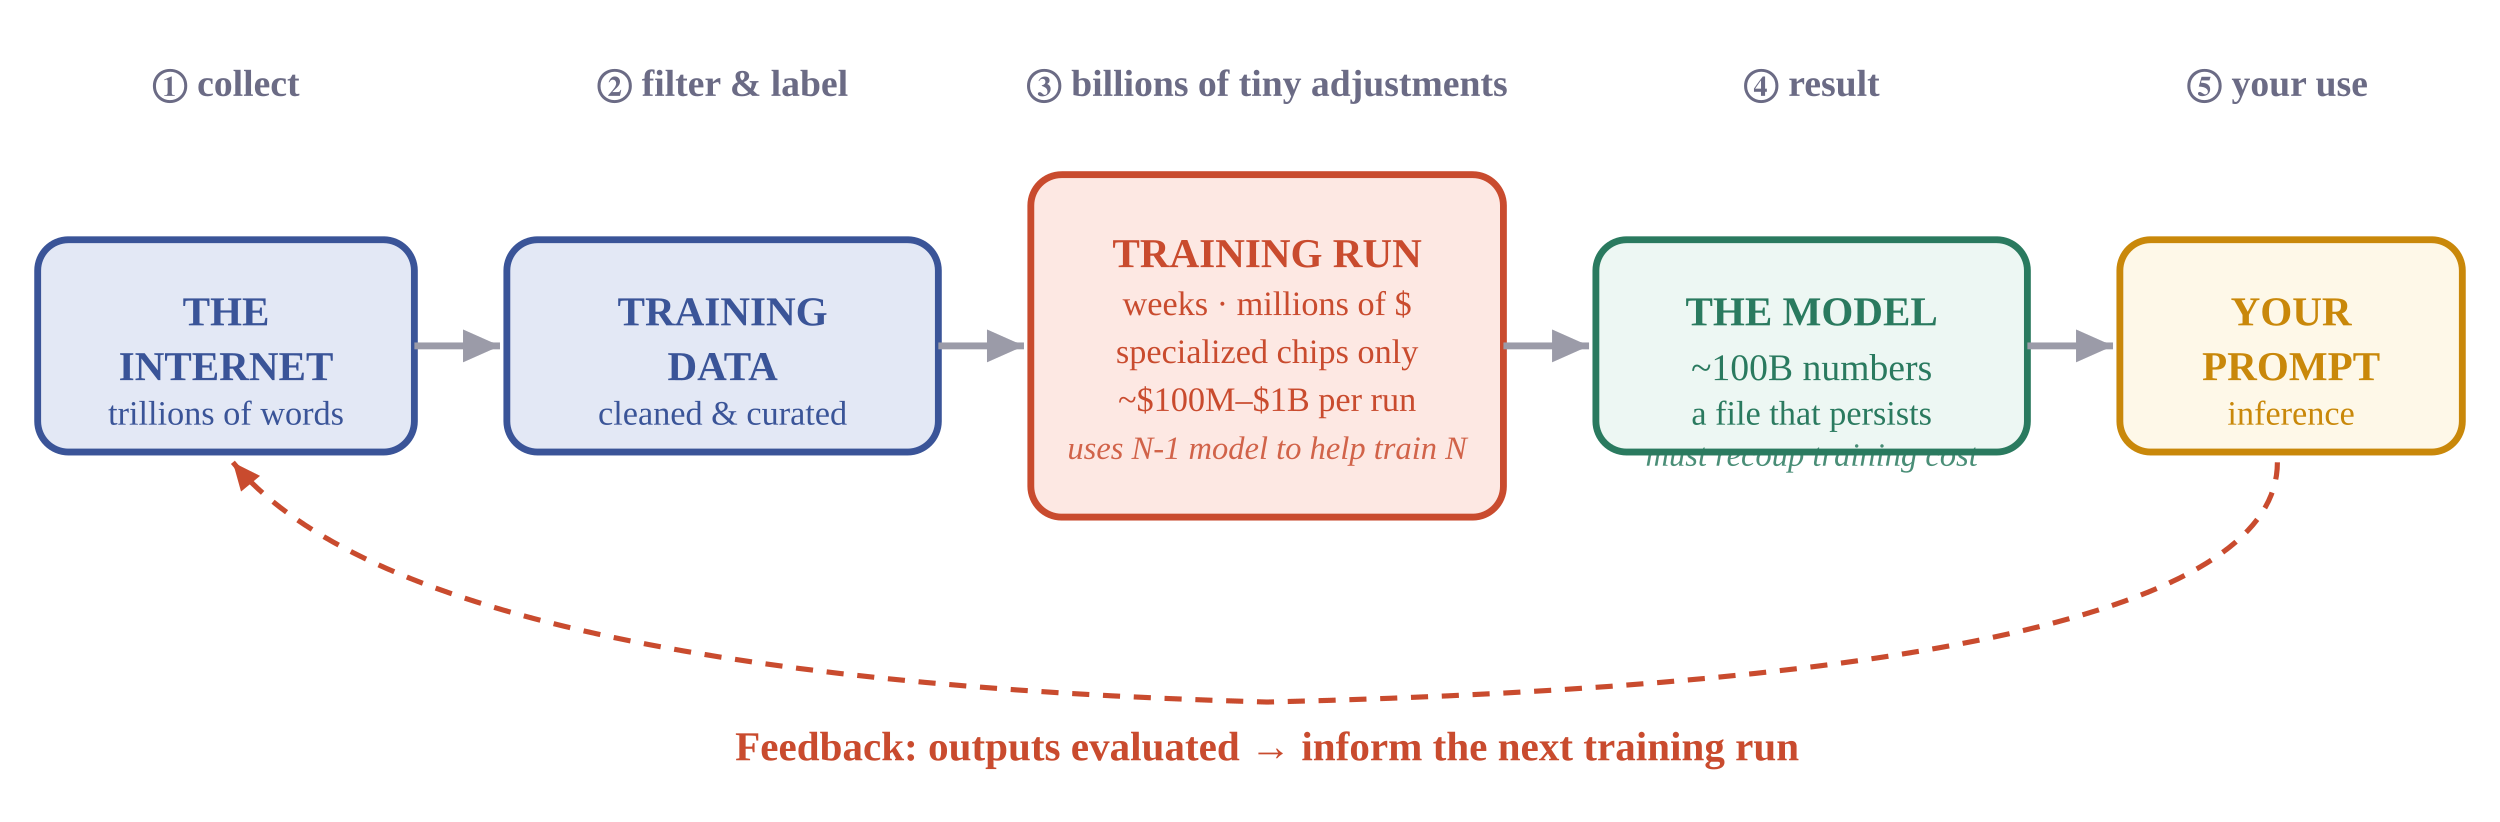
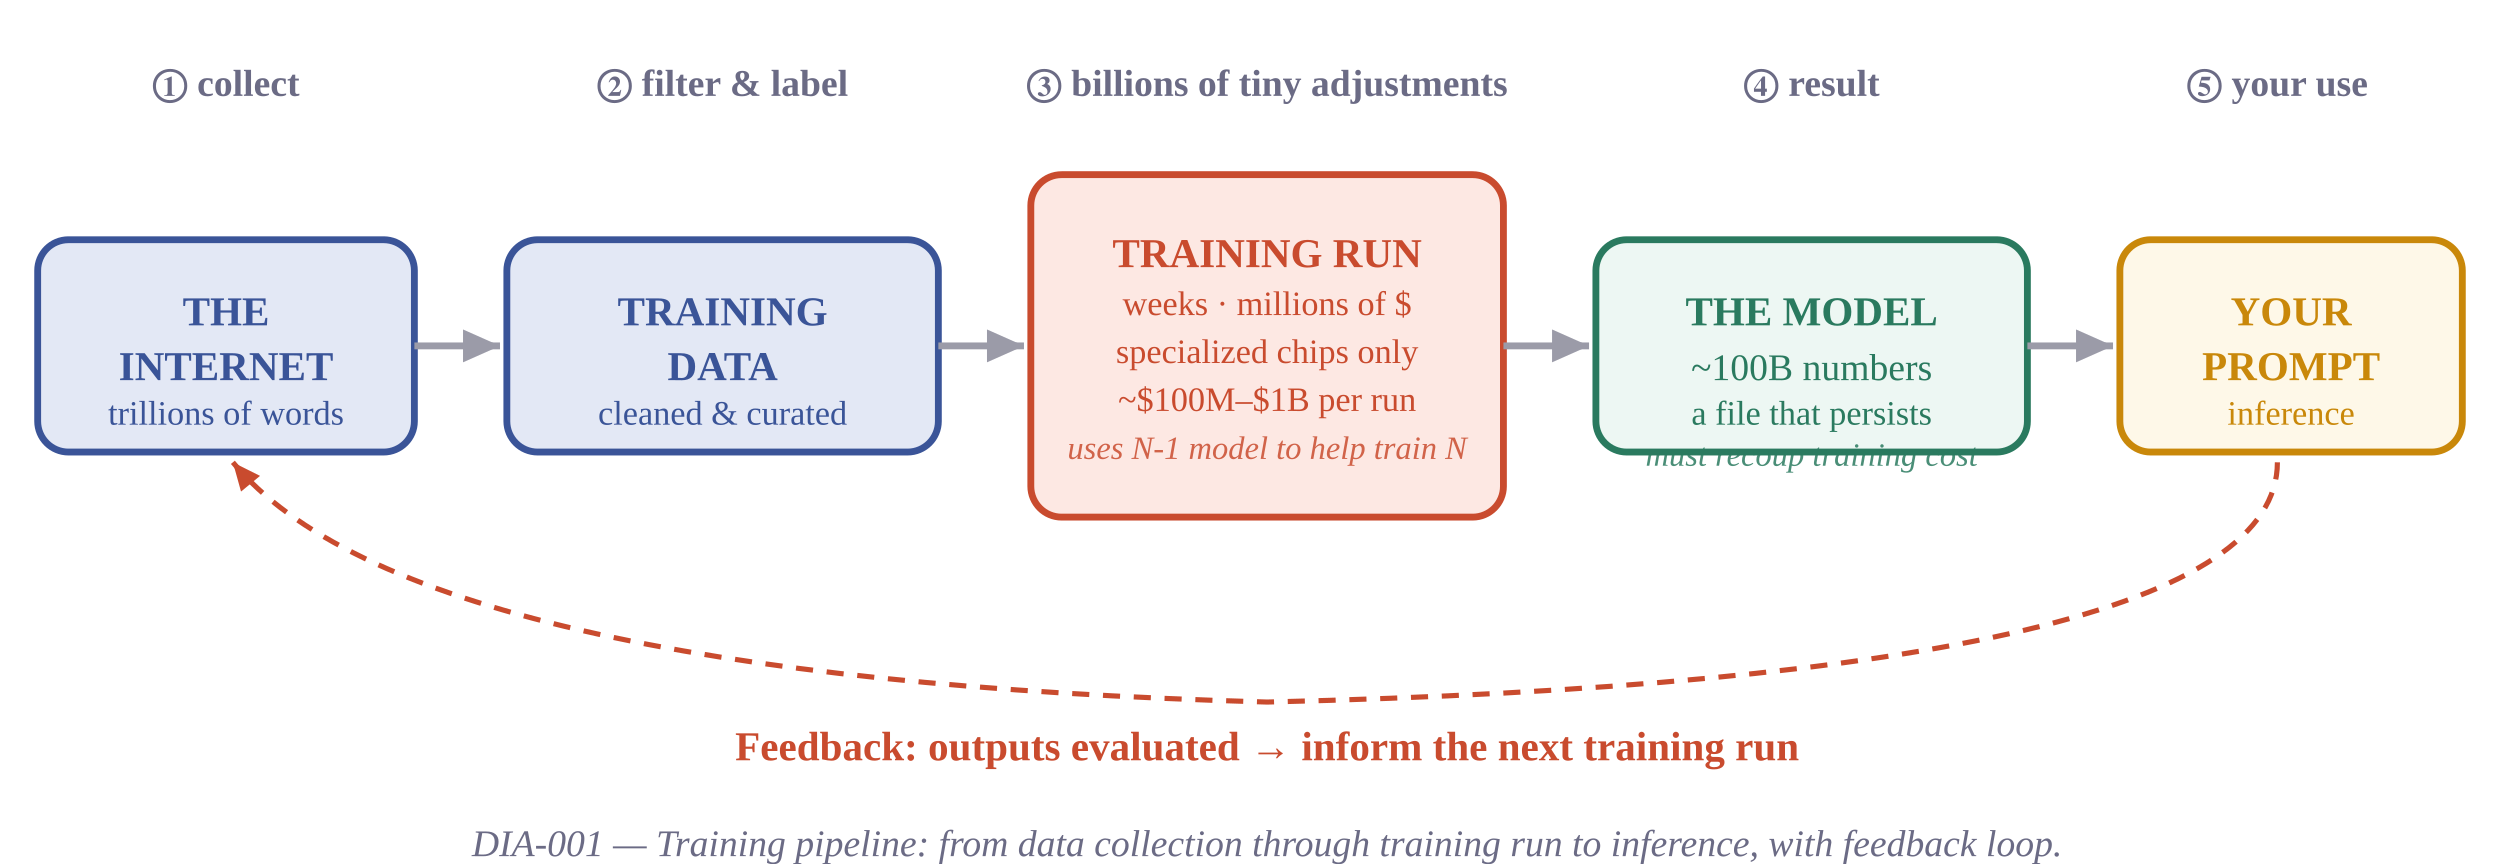
- <svg xmlns="http://www.w3.org/2000/svg" viewBox="0 0 730 240" role="img" aria-labelledby="viz-train-title viz-train-desc">
+ <svg xmlns="http://www.w3.org/2000/svg" viewBox="0 0 730 252" role="img" aria-labelledby="viz-train-title viz-train-desc">
  <defs>
    <marker id="t-gray" viewBox="0 0 10 10" refX="9" refY="5" markerWidth="6" markerHeight="6" orient="auto" markerUnits="strokeWidth">
      <path d="M0,1 L9,5 L0,9 Z" fill="#9B9BA8" />
    </marker>
    <marker id="t-red" viewBox="0 0 10 10" refX="9" refY="5" markerWidth="6" markerHeight="6" orient="auto" markerUnits="strokeWidth">
      <path d="M0,1 L9,5 L0,9 Z" fill="#C94B2E" />
    </marker>
  </defs>
  <text x="66" y="28" text-anchor="middle" font-size="11" font-weight="600" fill="#6B6B85">① collect</text>
  <text x="211" y="28" text-anchor="middle" font-size="11" font-weight="600" fill="#6B6B85">② filter &amp; label</text>
  <text x="370" y="28" text-anchor="middle" font-size="11" font-weight="600" fill="#6B6B85">③ billions of tiny adjustments</text>
  <text x="529" y="28" text-anchor="middle" font-size="11" font-weight="600" fill="#6B6B85">④ result</text>
  <text x="665" y="28" text-anchor="middle" font-size="11" font-weight="600" fill="#6B6B85">⑤ your use</text>
  <rect x="11" y="70" width="110" height="62" rx="9" fill="#E3E8F5" stroke="#3A5498" stroke-width="2" />
  <text x="66" y="95" text-anchor="middle" font-size="12" font-weight="700" fill="#3A5498">THE</text>
  <text x="66" y="111" text-anchor="middle" font-size="12" font-weight="700" fill="#3A5498">INTERNET</text>
  <text x="66" y="124" text-anchor="middle" font-size="10" fill="#3A5498">trillions of words</text>
  <line x1="121" y1="101" x2="146" y2="101" stroke="#9B9BA8" stroke-width="2" marker-end="url(#t-gray)" />
  <rect x="148" y="70" width="126" height="62" rx="9" fill="#E3E8F5" stroke="#3A5498" stroke-width="2" />
  <text x="211" y="95" text-anchor="middle" font-size="12" font-weight="700" fill="#3A5498">TRAINING</text>
  <text x="211" y="111" text-anchor="middle" font-size="12" font-weight="700" fill="#3A5498">DATA</text>
  <text x="211" y="124" text-anchor="middle" font-size="10" fill="#3A5498">cleaned &amp; curated</text>
  <line x1="274" y1="101" x2="299" y2="101" stroke="#9B9BA8" stroke-width="2" marker-end="url(#t-gray)" />
  <rect x="301" y="51" width="138" height="100" rx="9" fill="#FDE8E3" stroke="#C94B2E" stroke-width="2" />
  <text x="370" y="78" text-anchor="middle" font-size="12" font-weight="700" fill="#C94B2E">TRAINING RUN</text>
  <text x="370" y="92" text-anchor="middle" font-size="10" fill="#C94B2E">weeks · millions of $</text>
  <text x="370" y="106" text-anchor="middle" font-size="10" fill="#C94B2E">specialized chips only</text>
  <text x="370" y="120" text-anchor="middle" font-size="10" fill="#C94B2E">~$100M–$1B per run</text>
  <text x="370" y="134" text-anchor="middle" font-size="9.5" font-style="italic" fill="#C94B2E" opacity="0.85">uses N-1 model to help train N</text>
  <line x1="439" y1="101" x2="464" y2="101" stroke="#9B9BA8" stroke-width="2" marker-end="url(#t-gray)" />
  <rect x="466" y="70" width="126" height="62" rx="9" fill="#EDF7F3" stroke="#2A7A5F" stroke-width="2" />
  <text x="529" y="95" text-anchor="middle" font-size="12" font-weight="700" fill="#2A7A5F">THE MODEL</text>
  <text x="529" y="111" text-anchor="middle" font-size="11" fill="#2A7A5F">~100B numbers</text>
  <text x="529" y="124" text-anchor="middle" font-size="10" fill="#2A7A5F">a file that persists</text>
  <text x="529" y="136" text-anchor="middle" font-size="9.5" font-style="italic" fill="#2A7A5F" opacity="0.85">must recoup training cost</text>
  <line x1="592" y1="101" x2="617" y2="101" stroke="#9B9BA8" stroke-width="2" marker-end="url(#t-gray)" />
  <rect x="619" y="70" width="100" height="62" rx="9" fill="#FEF8E8" stroke="#C9880A" stroke-width="2" />
  <text x="669" y="95" text-anchor="middle" font-size="12" font-weight="700" fill="#C9880A">YOUR</text>
  <text x="669" y="111" text-anchor="middle" font-size="12" font-weight="700" fill="#C9880A">PROMPT</text>
  <text x="669" y="124" text-anchor="middle" font-size="10" fill="#C9880A">inference</text>
  <path d="M 665 135 Q 665 198 370 205 Q 120 198 68 135" stroke="#C94B2E" stroke-width="1.5" stroke-dasharray="5,4" fill="none" marker-end="url(#t-red)" />
  <text x="370" y="222" text-anchor="middle" font-size="12" font-weight="600" fill="#C94B2E">Feedback: outputs evaluated → inform the next training run</text>
+   <text x="370" y="250" text-anchor="middle" font-size="11" font-style="italic" fill="#6B6B85">DIA-001 — Training pipeline: from data collection through training run to inference, with feedback loop.</text>
</svg>
